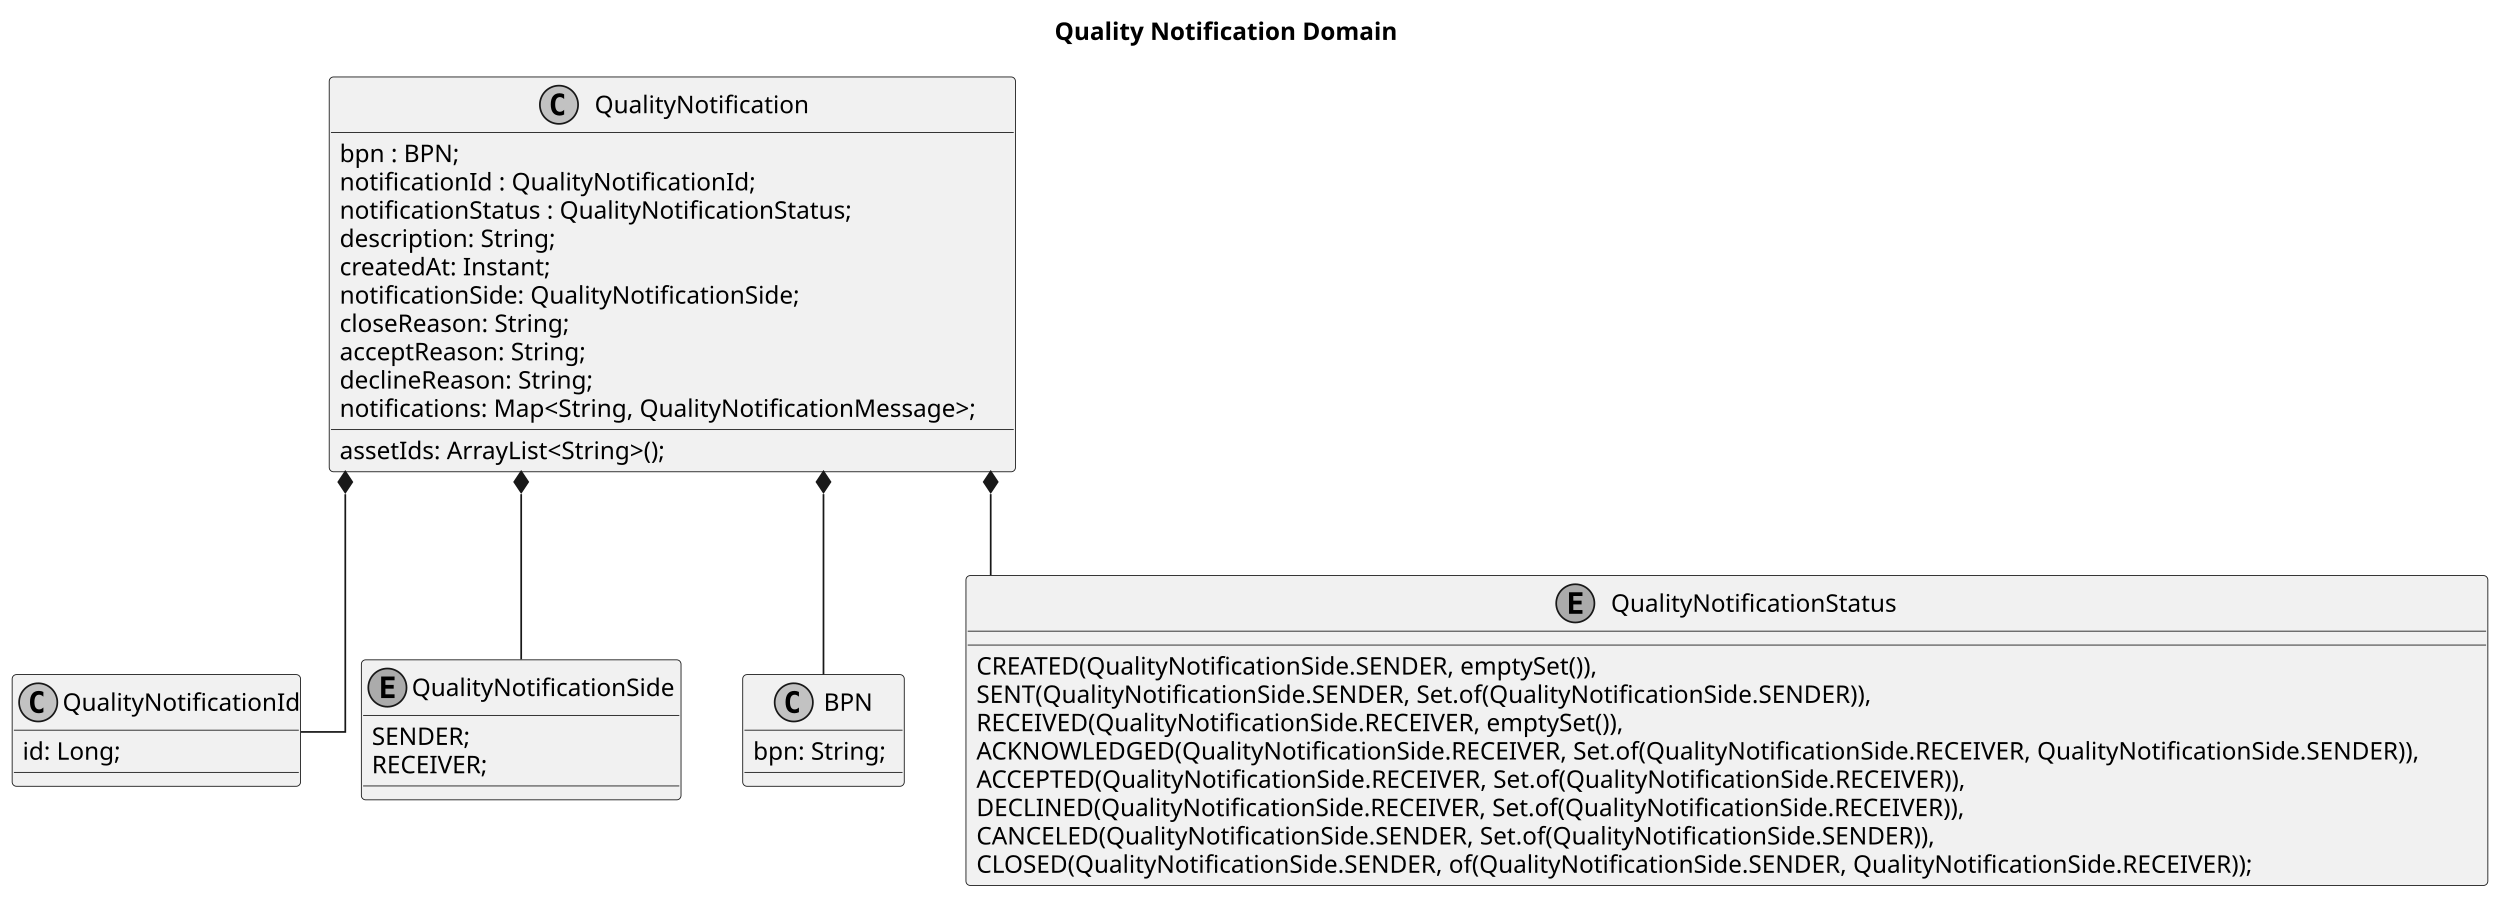
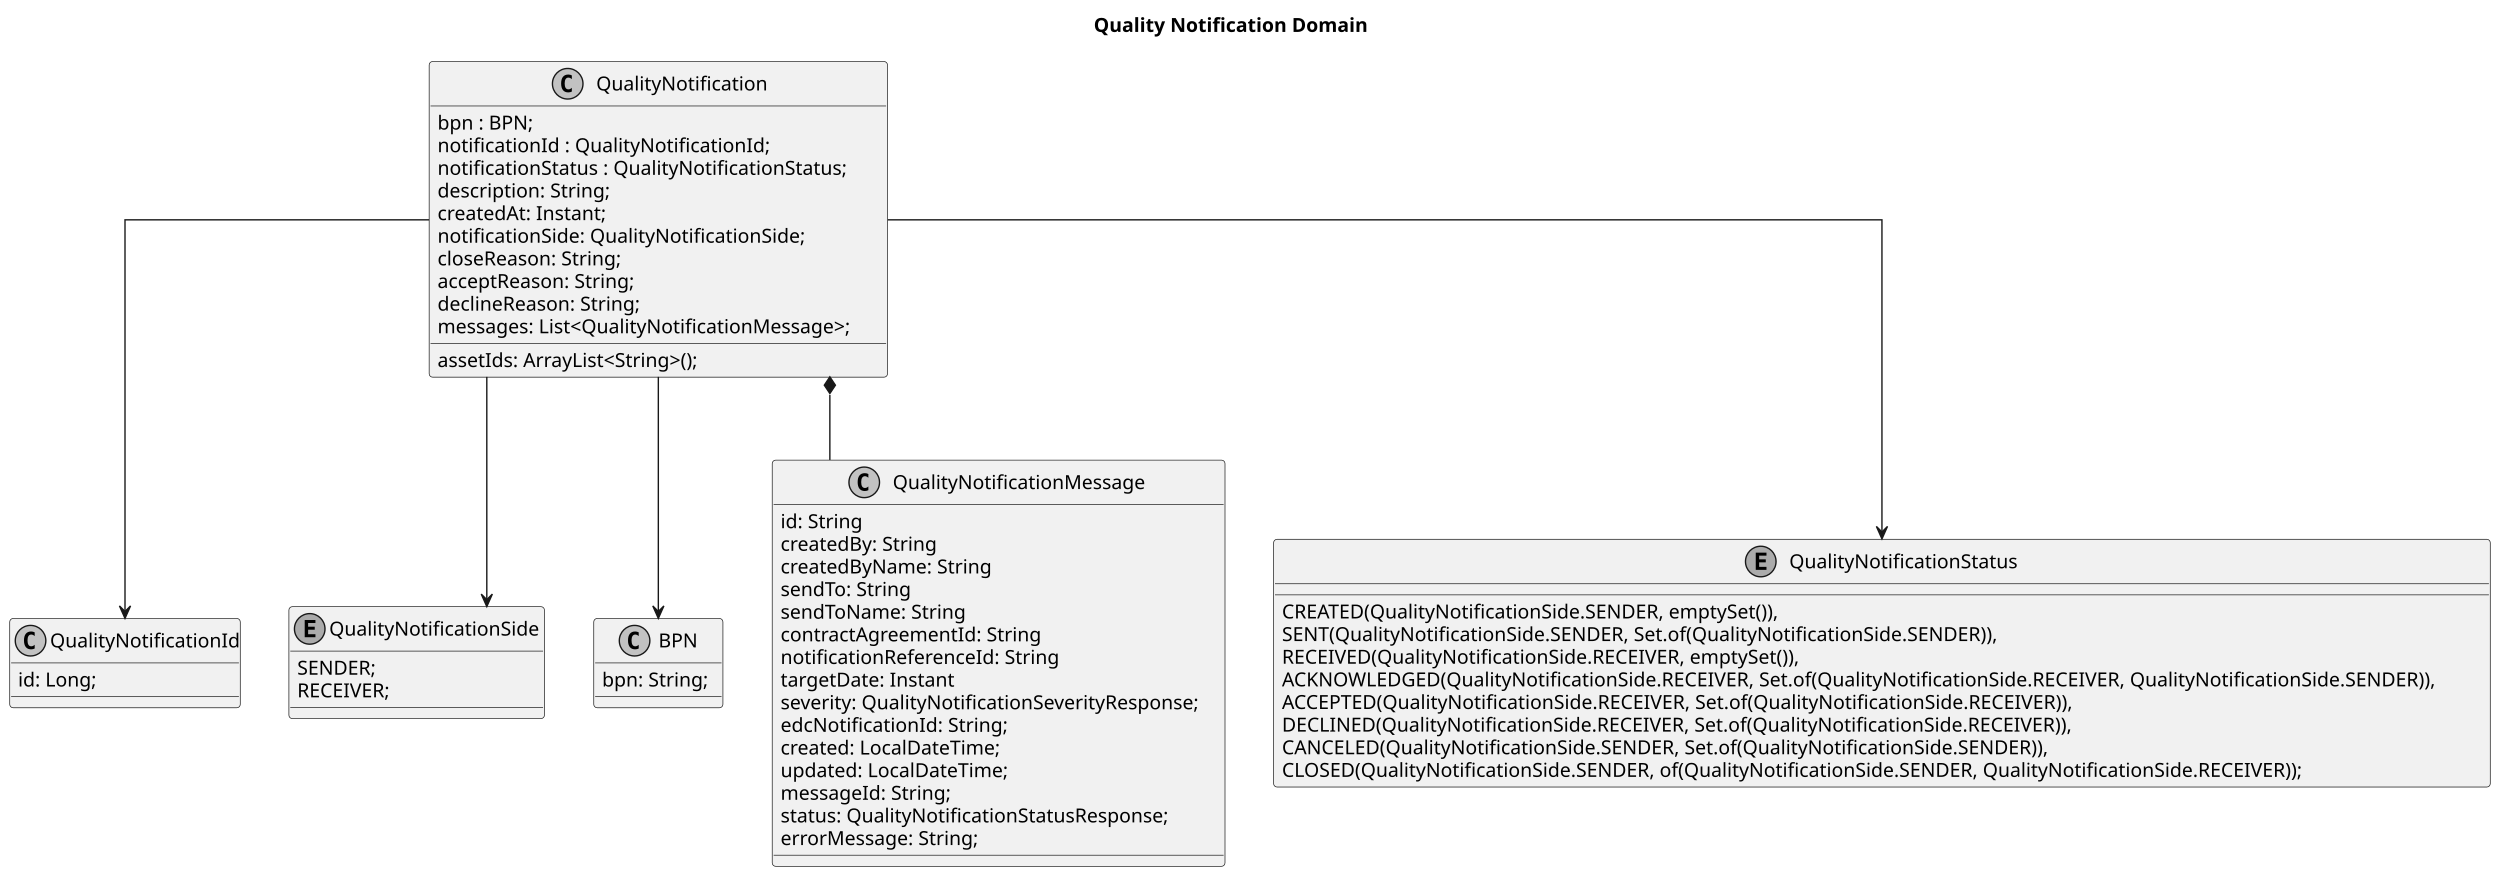
- <svg xmlns="http://www.w3.org/2000/svg" contentStyleType="text/css" height="516px" preserveAspectRatio="none" style="width:1439px;height:516px;background:#FFFFFF;" version="1.1" viewBox="0 0 1439 516" width="1439px" zoomAndPan="magnify">
+ <svg xmlns="http://www.w3.org/2000/svg" contentStyleType="text/css" height="630px" preserveAspectRatio="none" style="width:1800px;height:630px;background:#FFFFFF;" version="1.1" viewBox="0 0 1800 630" width="1800px" zoomAndPan="magnify">
  <defs />
  <g>
-     <text fill="#000000" font-family="Architects daughter" font-size="14" font-weight="bold" lengthAdjust="spacing" textLength="211" x="607" y="22.995">Quality Notification Domain</text>
+     <text fill="#000000" font-family="Architects daughter" font-size="14" font-weight="bold" lengthAdjust="spacing" textLength="211" x="787.5" y="22.995">Quality Notification Domain</text>
    <g id="elem_QualityNotification">
-       <rect codeLine="7" fill="#F1F1F1" height="227.266" id="QualityNotification" rx="2.5" ry="2.5" style="stroke:#181818;stroke-width:0.5;" width="395" x="189.5" y="44.297" />
-       <ellipse cx="321.75" cy="60.297" fill="#C2C2C2" rx="11" ry="11" style="stroke:#181818;stroke-width:1.0;" />
-       <path d="M324.719,65.938 Q324.141,66.234 323.5,66.375 Q322.859,66.531 322.156,66.531 Q319.656,66.531 318.328,64.891 Q317.016,63.234 317.016,60.109 Q317.016,56.984 318.328,55.328 Q319.656,53.672 322.156,53.672 Q322.859,53.672 323.5,53.828 Q324.156,53.984 324.719,54.281 L324.719,57 Q324.094,56.422 323.5,56.156 Q322.906,55.875 322.281,55.875 Q320.938,55.875 320.25,56.953 Q319.562,58.016 319.562,60.109 Q319.562,62.203 320.25,63.281 Q320.938,64.344 322.281,64.344 Q322.906,64.344 323.5,64.078 Q324.094,63.797 324.719,63.219 L324.719,65.938 Z " fill="#000000" />
-       <text fill="#000000" font-family="Architects daughter" font-size="14" lengthAdjust="spacing" textLength="122" x="342.25" y="65.144">QualityNotification</text>
-       <line style="stroke:#181818;stroke-width:0.5;" x1="190.5" x2="583.5" y1="76.297" y2="76.297" />
-       <text fill="#000000" font-family="Architects daughter" font-size="14" lengthAdjust="spacing" textLength="74" x="195.5" y="93.292">bpn : BPN;</text>
-       <text fill="#000000" font-family="Architects daughter" font-size="14" lengthAdjust="spacing" textLength="239" x="195.5" y="109.589">notificationId : QualityNotificationId;</text>
-       <text fill="#000000" font-family="Architects daughter" font-size="14" lengthAdjust="spacing" textLength="303" x="195.5" y="125.886">notificationStatus : QualityNotificationStatus;</text>
-       <text fill="#000000" font-family="Architects daughter" font-size="14" lengthAdjust="spacing" textLength="131" x="195.5" y="142.183">description: String;</text>
-       <text fill="#000000" font-family="Architects daughter" font-size="14" lengthAdjust="spacing" textLength="128" x="195.5" y="158.48">createdAt: Instant;</text>
-       <text fill="#000000" font-family="Architects daughter" font-size="14" lengthAdjust="spacing" textLength="271" x="195.5" y="174.776">notificationSide: QualityNotificationSide;</text>
-       <text fill="#000000" font-family="Architects daughter" font-size="14" lengthAdjust="spacing" textLength="144" x="195.5" y="191.073">closeReason: String;</text>
-       <text fill="#000000" font-family="Architects daughter" font-size="14" lengthAdjust="spacing" textLength="154" x="195.5" y="207.37">acceptReason: String;</text>
-       <text fill="#000000" font-family="Architects daughter" font-size="14" lengthAdjust="spacing" textLength="157" x="195.5" y="223.667">declineReason: String;</text>
-       <text fill="#000000" font-family="Architects daughter" font-size="14" lengthAdjust="spacing" textLength="383" x="195.5" y="239.964">notifications: Map&lt;String, QualityNotificationMessage&gt;;</text>
-       <line style="stroke:#181818;stroke-width:0.5;" x1="190.5" x2="583.5" y1="247.266" y2="247.266" />
-       <text fill="#000000" font-family="Architects daughter" font-size="14" lengthAdjust="spacing" textLength="203" x="195.5" y="264.261">assetIds: ArrayList&lt;String&gt;();</text>
+       <rect codeLine="7" fill="#F1F1F1" height="227.266" id="QualityNotification" rx="2.5" ry="2.5" style="stroke:#181818;stroke-width:0.5;" width="330" x="309" y="44.297" />
+       <ellipse cx="408.75" cy="60.297" fill="#C2C2C2" rx="11" ry="11" style="stroke:#181818;stroke-width:1.0;" />
+       <path d="M411.719,65.938 Q411.141,66.234 410.5,66.375 Q409.859,66.531 409.156,66.531 Q406.656,66.531 405.328,64.891 Q404.016,63.234 404.016,60.109 Q404.016,56.984 405.328,55.328 Q406.656,53.672 409.156,53.672 Q409.859,53.672 410.5,53.828 Q411.156,53.984 411.719,54.281 L411.719,57 Q411.094,56.422 410.5,56.156 Q409.906,55.875 409.281,55.875 Q407.938,55.875 407.25,56.953 Q406.562,58.016 406.562,60.109 Q406.562,62.203 407.25,63.281 Q407.938,64.344 409.281,64.344 Q409.906,64.344 410.5,64.078 Q411.094,63.797 411.719,63.219 L411.719,65.938 Z " fill="#000000" />
+       <text fill="#000000" font-family="Architects daughter" font-size="14" lengthAdjust="spacing" textLength="122" x="429.25" y="65.144">QualityNotification</text>
+       <line style="stroke:#181818;stroke-width:0.5;" x1="310" x2="638" y1="76.297" y2="76.297" />
+       <text fill="#000000" font-family="Architects daughter" font-size="14" lengthAdjust="spacing" textLength="74" x="315" y="93.292">bpn : BPN;</text>
+       <text fill="#000000" font-family="Architects daughter" font-size="14" lengthAdjust="spacing" textLength="239" x="315" y="109.589">notificationId : QualityNotificationId;</text>
+       <text fill="#000000" font-family="Architects daughter" font-size="14" lengthAdjust="spacing" textLength="303" x="315" y="125.886">notificationStatus : QualityNotificationStatus;</text>
+       <text fill="#000000" font-family="Architects daughter" font-size="14" lengthAdjust="spacing" textLength="131" x="315" y="142.183">description: String;</text>
+       <text fill="#000000" font-family="Architects daughter" font-size="14" lengthAdjust="spacing" textLength="128" x="315" y="158.48">createdAt: Instant;</text>
+       <text fill="#000000" font-family="Architects daughter" font-size="14" lengthAdjust="spacing" textLength="271" x="315" y="174.776">notificationSide: QualityNotificationSide;</text>
+       <text fill="#000000" font-family="Architects daughter" font-size="14" lengthAdjust="spacing" textLength="144" x="315" y="191.073">closeReason: String;</text>
+       <text fill="#000000" font-family="Architects daughter" font-size="14" lengthAdjust="spacing" textLength="154" x="315" y="207.37">acceptReason: String;</text>
+       <text fill="#000000" font-family="Architects daughter" font-size="14" lengthAdjust="spacing" textLength="157" x="315" y="223.667">declineReason: String;</text>
+       <text fill="#000000" font-family="Architects daughter" font-size="14" lengthAdjust="spacing" textLength="318" x="315" y="239.964">messages: List&lt;QualityNotificationMessage&gt;;</text>
+       <line style="stroke:#181818;stroke-width:0.5;" x1="310" x2="638" y1="247.266" y2="247.266" />
+       <text fill="#000000" font-family="Architects daughter" font-size="14" lengthAdjust="spacing" textLength="203" x="315" y="264.261">assetIds: ArrayList&lt;String&gt;();</text>
    </g>
    <g id="elem_QualityNotificationId">
-       <rect codeLine="21" fill="#F1F1F1" height="64.297" id="QualityNotificationId" rx="2.5" ry="2.5" style="stroke:#181818;stroke-width:0.5;" width="166" x="7" y="388.297" />
-       <ellipse cx="22" cy="404.297" fill="#C2C2C2" rx="11" ry="11" style="stroke:#181818;stroke-width:1.0;" />
-       <path d="M24.969,409.938 Q24.391,410.234 23.75,410.375 Q23.109,410.531 22.406,410.531 Q19.906,410.531 18.578,408.891 Q17.266,407.234 17.266,404.109 Q17.266,400.984 18.578,399.328 Q19.906,397.672 22.406,397.672 Q23.109,397.672 23.75,397.828 Q24.406,397.984 24.969,398.281 L24.969,401 Q24.344,400.422 23.75,400.156 Q23.156,399.875 22.531,399.875 Q21.188,399.875 20.5,400.953 Q19.812,402.016 19.812,404.109 Q19.812,406.203 20.5,407.281 Q21.188,408.344 22.531,408.344 Q23.156,408.344 23.75,408.078 Q24.344,407.797 24.969,407.219 L24.969,409.938 Z " fill="#000000" />
-       <text fill="#000000" font-family="Architects daughter" font-size="14" lengthAdjust="spacing" textLength="134" x="36" y="409.144">QualityNotificationId</text>
-       <line style="stroke:#181818;stroke-width:0.5;" x1="8" x2="172" y1="420.297" y2="420.297" />
-       <text fill="#000000" font-family="Architects daughter" font-size="14" lengthAdjust="spacing" textLength="60" x="13" y="437.292">id: Long;</text>
-       <line style="stroke:#181818;stroke-width:0.5;" x1="8" x2="172" y1="444.594" y2="444.594" />
+       <rect codeLine="21" fill="#F1F1F1" height="64.297" id="QualityNotificationId" rx="2.5" ry="2.5" style="stroke:#181818;stroke-width:0.5;" width="166" x="7" y="445.297" />
+       <ellipse cx="22" cy="461.297" fill="#C2C2C2" rx="11" ry="11" style="stroke:#181818;stroke-width:1.0;" />
+       <path d="M24.969,466.938 Q24.391,467.234 23.75,467.375 Q23.109,467.531 22.406,467.531 Q19.906,467.531 18.578,465.891 Q17.266,464.234 17.266,461.109 Q17.266,457.984 18.578,456.328 Q19.906,454.672 22.406,454.672 Q23.109,454.672 23.75,454.828 Q24.406,454.984 24.969,455.281 L24.969,458 Q24.344,457.422 23.75,457.156 Q23.156,456.875 22.531,456.875 Q21.188,456.875 20.5,457.953 Q19.812,459.016 19.812,461.109 Q19.812,463.203 20.5,464.281 Q21.188,465.344 22.531,465.344 Q23.156,465.344 23.75,465.078 Q24.344,464.797 24.969,464.219 L24.969,466.938 Z " fill="#000000" />
+       <text fill="#000000" font-family="Architects daughter" font-size="14" lengthAdjust="spacing" textLength="134" x="36" y="466.144">QualityNotificationId</text>
+       <line style="stroke:#181818;stroke-width:0.5;" x1="8" x2="172" y1="477.297" y2="477.297" />
+       <text fill="#000000" font-family="Architects daughter" font-size="14" lengthAdjust="spacing" textLength="60" x="13" y="494.292">id: Long;</text>
+       <line style="stroke:#181818;stroke-width:0.5;" x1="8" x2="172" y1="501.594" y2="501.594" />
    </g>
    <g id="elem_QualityNotificationSide">
-       <rect codeLine="25" fill="#F1F1F1" height="80.594" id="QualityNotificationSide" rx="2.5" ry="2.5" style="stroke:#181818;stroke-width:0.5;" width="184" x="208" y="379.797" />
-       <ellipse cx="223" cy="395.797" fill="#ABABAB" rx="11" ry="11" style="stroke:#181818;stroke-width:1.0;" />
-       <path d="M227.109,401.797 L219.391,401.797 L219.391,389.406 L227.109,389.406 L227.109,391.562 L221.844,391.562 L221.844,394.234 L226.609,394.234 L226.609,396.391 L221.844,396.391 L221.844,399.641 L227.109,399.641 L227.109,401.797 Z " fill="#000000" />
-       <text fill="#000000" font-family="Architects daughter" font-size="14" lengthAdjust="spacing" textLength="152" x="237" y="400.644">QualityNotificationSide</text>
-       <line style="stroke:#181818;stroke-width:0.5;" x1="209" x2="391" y1="411.797" y2="411.797" />
-       <text fill="#000000" font-family="Architects daughter" font-size="14" lengthAdjust="spacing" textLength="63" x="214" y="428.792">SENDER;</text>
-       <text fill="#000000" font-family="Architects daughter" font-size="14" lengthAdjust="spacing" textLength="74" x="214" y="445.089">RECEIVER;</text>
-       <line style="stroke:#181818;stroke-width:0.5;" x1="209" x2="391" y1="452.391" y2="452.391" />
+       <rect codeLine="25" fill="#F1F1F1" height="80.594" id="QualityNotificationSide" rx="2.5" ry="2.5" style="stroke:#181818;stroke-width:0.5;" width="184" x="208" y="436.797" />
+       <ellipse cx="223" cy="452.797" fill="#ABABAB" rx="11" ry="11" style="stroke:#181818;stroke-width:1.0;" />
+       <path d="M227.109,458.797 L219.391,458.797 L219.391,446.406 L227.109,446.406 L227.109,448.562 L221.844,448.562 L221.844,451.234 L226.609,451.234 L226.609,453.391 L221.844,453.391 L221.844,456.641 L227.109,456.641 L227.109,458.797 Z " fill="#000000" />
+       <text fill="#000000" font-family="Architects daughter" font-size="14" lengthAdjust="spacing" textLength="152" x="237" y="457.644">QualityNotificationSide</text>
+       <line style="stroke:#181818;stroke-width:0.5;" x1="209" x2="391" y1="468.797" y2="468.797" />
+       <text fill="#000000" font-family="Architects daughter" font-size="14" lengthAdjust="spacing" textLength="63" x="214" y="485.792">SENDER;</text>
+       <text fill="#000000" font-family="Architects daughter" font-size="14" lengthAdjust="spacing" textLength="74" x="214" y="502.089">RECEIVER;</text>
+       <line style="stroke:#181818;stroke-width:0.5;" x1="209" x2="391" y1="509.391" y2="509.391" />
    </g>
    <g id="elem_BPN">
-       <rect codeLine="29" fill="#F1F1F1" height="64.297" id="BPN" rx="2.5" ry="2.5" style="stroke:#181818;stroke-width:0.5;" width="93" x="427.5" y="388.297" />
-       <ellipse cx="456.9" cy="404.297" fill="#C2C2C2" rx="11" ry="11" style="stroke:#181818;stroke-width:1.0;" />
-       <path d="M459.869,409.938 Q459.291,410.234 458.65,410.375 Q458.009,410.531 457.306,410.531 Q454.806,410.531 453.478,408.891 Q452.166,407.234 452.166,404.109 Q452.166,400.984 453.478,399.328 Q454.806,397.672 457.306,397.672 Q458.009,397.672 458.65,397.828 Q459.306,397.984 459.869,398.281 L459.869,401 Q459.244,400.422 458.65,400.156 Q458.056,399.875 457.431,399.875 Q456.087,399.875 455.4,400.953 Q454.712,402.016 454.712,404.109 Q454.712,406.203 455.4,407.281 Q456.087,408.344 457.431,408.344 Q458.056,408.344 458.65,408.078 Q459.244,407.797 459.869,407.219 L459.869,409.938 Z " fill="#000000" />
-       <text fill="#000000" font-family="Architects daughter" font-size="14" lengthAdjust="spacing" textLength="29" x="474.1" y="409.144">BPN</text>
-       <line style="stroke:#181818;stroke-width:0.5;" x1="428.5" x2="519.5" y1="420.297" y2="420.297" />
-       <text fill="#000000" font-family="Architects daughter" font-size="14" lengthAdjust="spacing" textLength="81" x="433.5" y="437.292">bpn: String;</text>
-       <line style="stroke:#181818;stroke-width:0.5;" x1="428.5" x2="519.5" y1="444.594" y2="444.594" />
+       <rect codeLine="29" fill="#F1F1F1" height="64.297" id="BPN" rx="2.5" ry="2.5" style="stroke:#181818;stroke-width:0.5;" width="93" x="427.5" y="445.297" />
+       <ellipse cx="456.9" cy="461.297" fill="#C2C2C2" rx="11" ry="11" style="stroke:#181818;stroke-width:1.0;" />
+       <path d="M459.869,466.938 Q459.291,467.234 458.65,467.375 Q458.009,467.531 457.306,467.531 Q454.806,467.531 453.478,465.891 Q452.166,464.234 452.166,461.109 Q452.166,457.984 453.478,456.328 Q454.806,454.672 457.306,454.672 Q458.009,454.672 458.65,454.828 Q459.306,454.984 459.869,455.281 L459.869,458 Q459.244,457.422 458.65,457.156 Q458.056,456.875 457.431,456.875 Q456.087,456.875 455.4,457.953 Q454.712,459.016 454.712,461.109 Q454.712,463.203 455.4,464.281 Q456.087,465.344 457.431,465.344 Q458.056,465.344 458.65,465.078 Q459.244,464.797 459.869,464.219 L459.869,466.938 Z " fill="#000000" />
+       <text fill="#000000" font-family="Architects daughter" font-size="14" lengthAdjust="spacing" textLength="29" x="474.1" y="466.144">BPN</text>
+       <line style="stroke:#181818;stroke-width:0.5;" x1="428.5" x2="519.5" y1="477.297" y2="477.297" />
+       <text fill="#000000" font-family="Architects daughter" font-size="14" lengthAdjust="spacing" textLength="81" x="433.5" y="494.292">bpn: String;</text>
+       <line style="stroke:#181818;stroke-width:0.5;" x1="428.5" x2="519.5" y1="501.594" y2="501.594" />
+     </g>
+     <g id="elem_QualityNotificationMessage">
+       <rect codeLine="32" fill="#F1F1F1" height="292.453" id="QualityNotificationMessage" rx="2.5" ry="2.5" style="stroke:#181818;stroke-width:0.5;" width="326" x="556" y="331.297" />
+       <ellipse cx="622.25" cy="347.297" fill="#C2C2C2" rx="11" ry="11" style="stroke:#181818;stroke-width:1.0;" />
+       <path d="M625.219,352.938 Q624.641,353.234 624,353.375 Q623.359,353.531 622.656,353.531 Q620.156,353.531 618.828,351.891 Q617.516,350.234 617.516,347.109 Q617.516,343.984 618.828,342.328 Q620.156,340.672 622.656,340.672 Q623.359,340.672 624,340.828 Q624.656,340.984 625.219,341.281 L625.219,344 Q624.594,343.422 624,343.156 Q623.406,342.875 622.781,342.875 Q621.438,342.875 620.75,343.953 Q620.062,345.016 620.062,347.109 Q620.062,349.203 620.75,350.281 Q621.438,351.344 622.781,351.344 Q623.406,351.344 624,351.078 Q624.594,350.797 625.219,350.219 L625.219,352.938 Z " fill="#000000" />
+       <text fill="#000000" font-family="Architects daughter" font-size="14" lengthAdjust="spacing" textLength="185" x="642.75" y="352.144">QualityNotificationMessage</text>
+       <line style="stroke:#181818;stroke-width:0.5;" x1="557" x2="881" y1="363.297" y2="363.297" />
+       <text fill="#000000" font-family="Architects daughter" font-size="14" lengthAdjust="spacing" textLength="61" x="562" y="380.292">id: String</text>
+       <text fill="#000000" font-family="Architects daughter" font-size="14" lengthAdjust="spacing" textLength="119" x="562" y="396.589">createdBy: String</text>
+       <text fill="#000000" font-family="Architects daughter" font-size="14" lengthAdjust="spacing" textLength="159" x="562" y="412.886">createdByName: String</text>
+       <text fill="#000000" font-family="Architects daughter" font-size="14" lengthAdjust="spacing" textLength="102" x="562" y="429.183">sendTo: String</text>
+       <text fill="#000000" font-family="Architects daughter" font-size="14" lengthAdjust="spacing" textLength="142" x="562" y="445.479">sendToName: String</text>
+       <text fill="#000000" font-family="Architects daughter" font-size="14" lengthAdjust="spacing" textLength="195" x="562" y="461.776">contractAgreementId: String</text>
+       <text fill="#000000" font-family="Architects daughter" font-size="14" lengthAdjust="spacing" textLength="208" x="562" y="478.073">notificationReferenceId: String</text>
+       <text fill="#000000" font-family="Architects daughter" font-size="14" lengthAdjust="spacing" textLength="130" x="562" y="494.37">targetDate: Instant</text>
+       <text fill="#000000" font-family="Architects daughter" font-size="14" lengthAdjust="spacing" textLength="314" x="562" y="510.667">severity: QualityNotificationSeverityResponse;</text>
+       <text fill="#000000" font-family="Architects daughter" font-size="14" lengthAdjust="spacing" textLength="168" x="562" y="526.964">edcNotificationId: String;</text>
+       <text fill="#000000" font-family="Architects daughter" font-size="14" lengthAdjust="spacing" textLength="169" x="562" y="543.261">created: LocalDateTime;</text>
+       <text fill="#000000" font-family="Architects daughter" font-size="14" lengthAdjust="spacing" textLength="174" x="562" y="559.558">updated: LocalDateTime;</text>
+       <text fill="#000000" font-family="Architects daughter" font-size="14" lengthAdjust="spacing" textLength="130" x="562" y="575.855">messageId: String;</text>
+       <text fill="#000000" font-family="Architects daughter" font-size="14" lengthAdjust="spacing" textLength="294" x="562" y="592.151">status: QualityNotificationStatusResponse;</text>
+       <text fill="#000000" font-family="Architects daughter" font-size="14" lengthAdjust="spacing" textLength="150" x="562" y="608.448">errorMessage: String;</text>
+       <line style="stroke:#181818;stroke-width:0.5;" x1="557" x2="881" y1="615.75" y2="615.75" />
    </g>
    <g id="elem_QualityNotificationStatus">
-       <rect codeLine="33" fill="#F1F1F1" height="178.375" id="QualityNotificationStatus" rx="2.5" ry="2.5" style="stroke:#181818;stroke-width:0.5;" width="876" x="556" y="331.297" />
-       <ellipse cx="906.75" cy="347.297" fill="#ABABAB" rx="11" ry="11" style="stroke:#181818;stroke-width:1.0;" />
-       <path d="M910.859,353.297 L903.141,353.297 L903.141,340.906 L910.859,340.906 L910.859,343.062 L905.594,343.062 L905.594,345.734 L910.359,345.734 L910.359,347.891 L905.594,347.891 L905.594,351.141 L910.859,351.141 L910.859,353.297 Z " fill="#000000" />
-       <text fill="#000000" font-family="Architects daughter" font-size="14" lengthAdjust="spacing" textLength="166" x="927.25" y="352.144">QualityNotificationStatus</text>
-       <line style="stroke:#181818;stroke-width:0.5;" x1="557" x2="1431" y1="363.297" y2="363.297" />
-       <line style="stroke:#181818;stroke-width:0.5;" x1="557" x2="1431" y1="371.297" y2="371.297" />
-       <text fill="#000000" font-family="Architects daughter" font-size="14" lengthAdjust="spacing" textLength="379" x="562" y="388.292">CREATED(QualityNotificationSide.SENDER, emptySet()),</text>
-       <text fill="#000000" font-family="Architects daughter" font-size="14" lengthAdjust="spacing" textLength="537" x="562" y="404.589">SENT(QualityNotificationSide.SENDER, Set.of(QualityNotificationSide.SENDER)),</text>
-       <text fill="#000000" font-family="Architects daughter" font-size="14" lengthAdjust="spacing" textLength="393" x="562" y="420.886">RECEIVED(QualityNotificationSide.RECEIVER, emptySet()),</text>
-       <text fill="#000000" font-family="Architects daughter" font-size="14" lengthAdjust="spacing" textLength="864" x="562" y="437.183">ACKNOWLEDGED(QualityNotificationSide.RECEIVER, Set.of(QualityNotificationSide.RECEIVER, QualityNotificationSide.SENDER)),</text>
-       <text fill="#000000" font-family="Architects daughter" font-size="14" lengthAdjust="spacing" textLength="598" x="562" y="453.479">ACCEPTED(QualityNotificationSide.RECEIVER, Set.of(QualityNotificationSide.RECEIVER)),</text>
-       <text fill="#000000" font-family="Architects daughter" font-size="14" lengthAdjust="spacing" textLength="592" x="562" y="469.776">DECLINED(QualityNotificationSide.RECEIVER, Set.of(QualityNotificationSide.RECEIVER)),</text>
-       <text fill="#000000" font-family="Architects daughter" font-size="14" lengthAdjust="spacing" textLength="575" x="562" y="486.073">CANCELED(QualityNotificationSide.SENDER, Set.of(QualityNotificationSide.SENDER)),</text>
-       <text fill="#000000" font-family="Architects daughter" font-size="14" lengthAdjust="spacing" textLength="764" x="562" y="502.37">CLOSED(QualityNotificationSide.SENDER, of(QualityNotificationSide.SENDER, QualityNotificationSide.RECEIVER));</text>
+       <rect codeLine="50" fill="#F1F1F1" height="178.375" id="QualityNotificationStatus" rx="2.5" ry="2.5" style="stroke:#181818;stroke-width:0.5;" width="876" x="917" y="388.297" />
+       <ellipse cx="1267.75" cy="404.297" fill="#ABABAB" rx="11" ry="11" style="stroke:#181818;stroke-width:1.0;" />
+       <path d="M1271.859,410.297 L1264.141,410.297 L1264.141,397.906 L1271.859,397.906 L1271.859,400.062 L1266.594,400.062 L1266.594,402.734 L1271.359,402.734 L1271.359,404.891 L1266.594,404.891 L1266.594,408.141 L1271.859,408.141 L1271.859,410.297 Z " fill="#000000" />
+       <text fill="#000000" font-family="Architects daughter" font-size="14" lengthAdjust="spacing" textLength="166" x="1288.25" y="409.144">QualityNotificationStatus</text>
+       <line style="stroke:#181818;stroke-width:0.5;" x1="918" x2="1792" y1="420.297" y2="420.297" />
+       <line style="stroke:#181818;stroke-width:0.5;" x1="918" x2="1792" y1="428.297" y2="428.297" />
+       <text fill="#000000" font-family="Architects daughter" font-size="14" lengthAdjust="spacing" textLength="379" x="923" y="445.292">CREATED(QualityNotificationSide.SENDER, emptySet()),</text>
+       <text fill="#000000" font-family="Architects daughter" font-size="14" lengthAdjust="spacing" textLength="537" x="923" y="461.589">SENT(QualityNotificationSide.SENDER, Set.of(QualityNotificationSide.SENDER)),</text>
+       <text fill="#000000" font-family="Architects daughter" font-size="14" lengthAdjust="spacing" textLength="393" x="923" y="477.886">RECEIVED(QualityNotificationSide.RECEIVER, emptySet()),</text>
+       <text fill="#000000" font-family="Architects daughter" font-size="14" lengthAdjust="spacing" textLength="864" x="923" y="494.183">ACKNOWLEDGED(QualityNotificationSide.RECEIVER, Set.of(QualityNotificationSide.RECEIVER, QualityNotificationSide.SENDER)),</text>
+       <text fill="#000000" font-family="Architects daughter" font-size="14" lengthAdjust="spacing" textLength="598" x="923" y="510.479">ACCEPTED(QualityNotificationSide.RECEIVER, Set.of(QualityNotificationSide.RECEIVER)),</text>
+       <text fill="#000000" font-family="Architects daughter" font-size="14" lengthAdjust="spacing" textLength="592" x="923" y="526.776">DECLINED(QualityNotificationSide.RECEIVER, Set.of(QualityNotificationSide.RECEIVER)),</text>
+       <text fill="#000000" font-family="Architects daughter" font-size="14" lengthAdjust="spacing" textLength="575" x="923" y="543.073">CANCELED(QualityNotificationSide.SENDER, Set.of(QualityNotificationSide.SENDER)),</text>
+       <text fill="#000000" font-family="Architects daughter" font-size="14" lengthAdjust="spacing" textLength="764" x="923" y="559.37">CLOSED(QualityNotificationSide.SENDER, of(QualityNotificationSide.SENDER, QualityNotificationSide.RECEIVER));</text>
    </g>
    <g id="link_QualityNotification_QualityNotificationId">
-       <path codeLine="44" d="M198.75,284.457 C198.75,284.457 198.75,421.297 198.75,421.297 C198.75,421.297 188,421.297 173.25,421.297 " fill="none" id="QualityNotification-backto-QualityNotificationId" style="stroke:#181818;stroke-width:1.0;" />
-       <polygon fill="#181818" points="198.75,271.457,194.75,277.457,198.75,283.457,202.75,277.457,198.75,271.457" style="stroke:#181818;stroke-width:1.0;" />
+       <path codeLine="61" d="M308.92,158.297 C204.84,158.297 90,158.297 90,158.297 C90,158.297 90,440.247 90,440.247 " fill="none" id="QualityNotification-to-QualityNotificationId" style="stroke:#181818;stroke-width:1.0;" />
+       <polygon fill="#181818" points="90,445.247,94,436.247,90,440.247,86,436.247,90,445.247" style="stroke:#181818;stroke-width:1.0;" />
    </g>
    <g id="link_QualityNotification_BPN">
-       <path codeLine="45" d="M474,284.407 C474,284.407 474,388.267 474,388.267 " fill="none" id="QualityNotification-backto-BPN" style="stroke:#181818;stroke-width:1.0;" />
-       <polygon fill="#181818" points="474,271.407,470,277.407,474,283.407,478,277.407,474,271.407" style="stroke:#181818;stroke-width:1.0;" />
+       <path codeLine="62" d="M474,271.337 C474,271.337 474,440.257 474,440.257 " fill="none" id="QualityNotification-to-BPN" style="stroke:#181818;stroke-width:1.0;" />
+       <polygon fill="#181818" points="474,445.257,478,436.257,474,440.257,470,436.257,474,445.257" style="stroke:#181818;stroke-width:1.0;" />
    </g>
    <g id="link_QualityNotification_QualityNotificationStatus">
-       <path codeLine="46" d="M570.25,284.407 C570.25,284.407 570.25,331.037 570.25,331.037 " fill="none" id="QualityNotification-backto-QualityNotificationStatus" style="stroke:#181818;stroke-width:1.0;" />
-       <polygon fill="#181818" points="570.25,271.407,566.25,277.407,570.25,283.407,574.25,277.407,570.25,271.407" style="stroke:#181818;stroke-width:1.0;" />
+       <path codeLine="63" d="M639.19,158.297 C894.29,158.297 1355,158.297 1355,158.297 C1355,158.297 1355,383.017 1355,383.017 " fill="none" id="QualityNotification-to-QualityNotificationStatus" style="stroke:#181818;stroke-width:1.0;" />
+       <polygon fill="#181818" points="1355,388.017,1359,379.017,1355,383.017,1351,379.017,1355,388.017" style="stroke:#181818;stroke-width:1.0;" />
    </g>
    <g id="link_QualityNotification_QualityNotificationSide">
-       <path codeLine="47" d="M300,284.407 C300,284.407 300,379.567 300,379.567 " fill="none" id="QualityNotification-backto-QualityNotificationSide" style="stroke:#181818;stroke-width:1.0;" />
-       <polygon fill="#181818" points="300,271.407,296,277.407,300,283.407,304,277.407,300,271.407" style="stroke:#181818;stroke-width:1.0;" />
+       <path codeLine="64" d="M350.5,271.337 C350.5,271.337 350.5,431.737 350.5,431.737 " fill="none" id="QualityNotification-to-QualityNotificationSide" style="stroke:#181818;stroke-width:1.0;" />
+       <polygon fill="#181818" points="350.5,436.737,354.5,427.737,350.5,431.737,346.5,427.737,350.5,436.737" style="stroke:#181818;stroke-width:1.0;" />
+     </g>
+     <g id="link_QualityNotification_QualityNotificationMessage">
+       <path codeLine="65" d="M597.5,284.337 C597.5,284.337 597.5,331.147 597.5,331.147 " fill="none" id="QualityNotification-backto-QualityNotificationMessage" style="stroke:#181818;stroke-width:1.0;" />
+       <polygon fill="#181818" points="597.5,271.337,593.5,277.337,597.5,283.337,601.5,277.337,597.5,271.337" style="stroke:#181818;stroke-width:1.0;" />
    </g>
  </g>
</svg>
